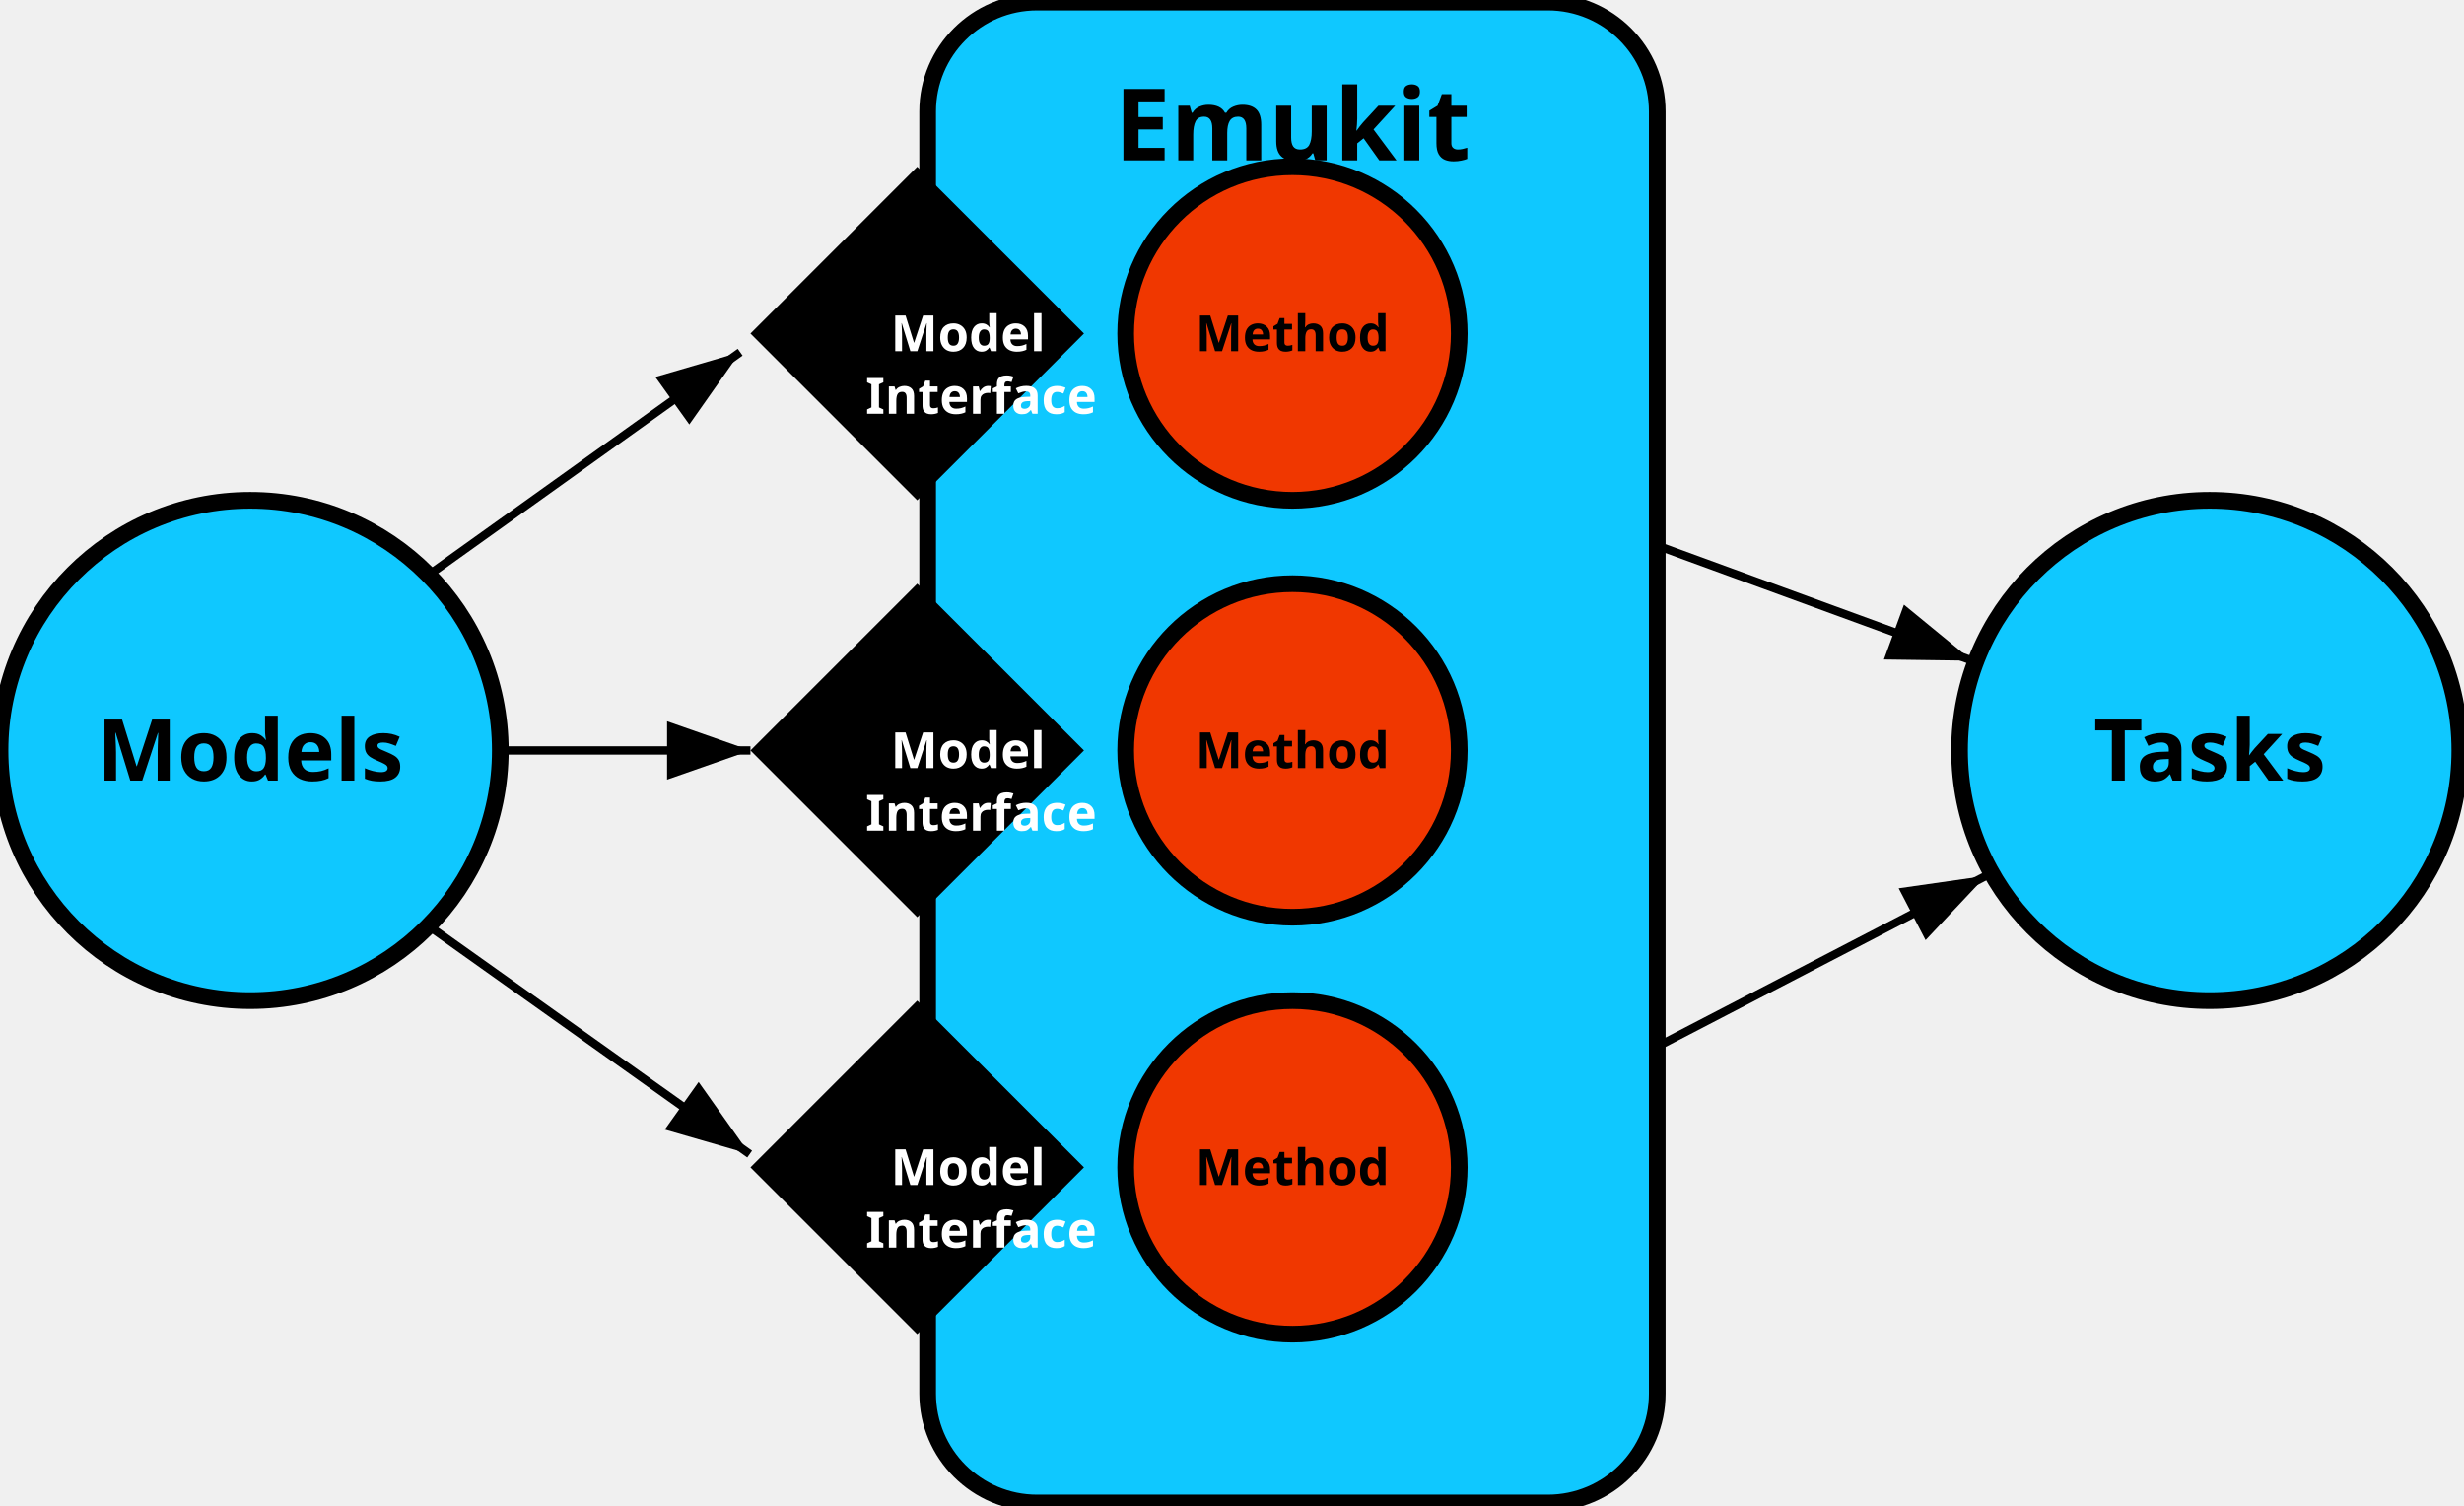
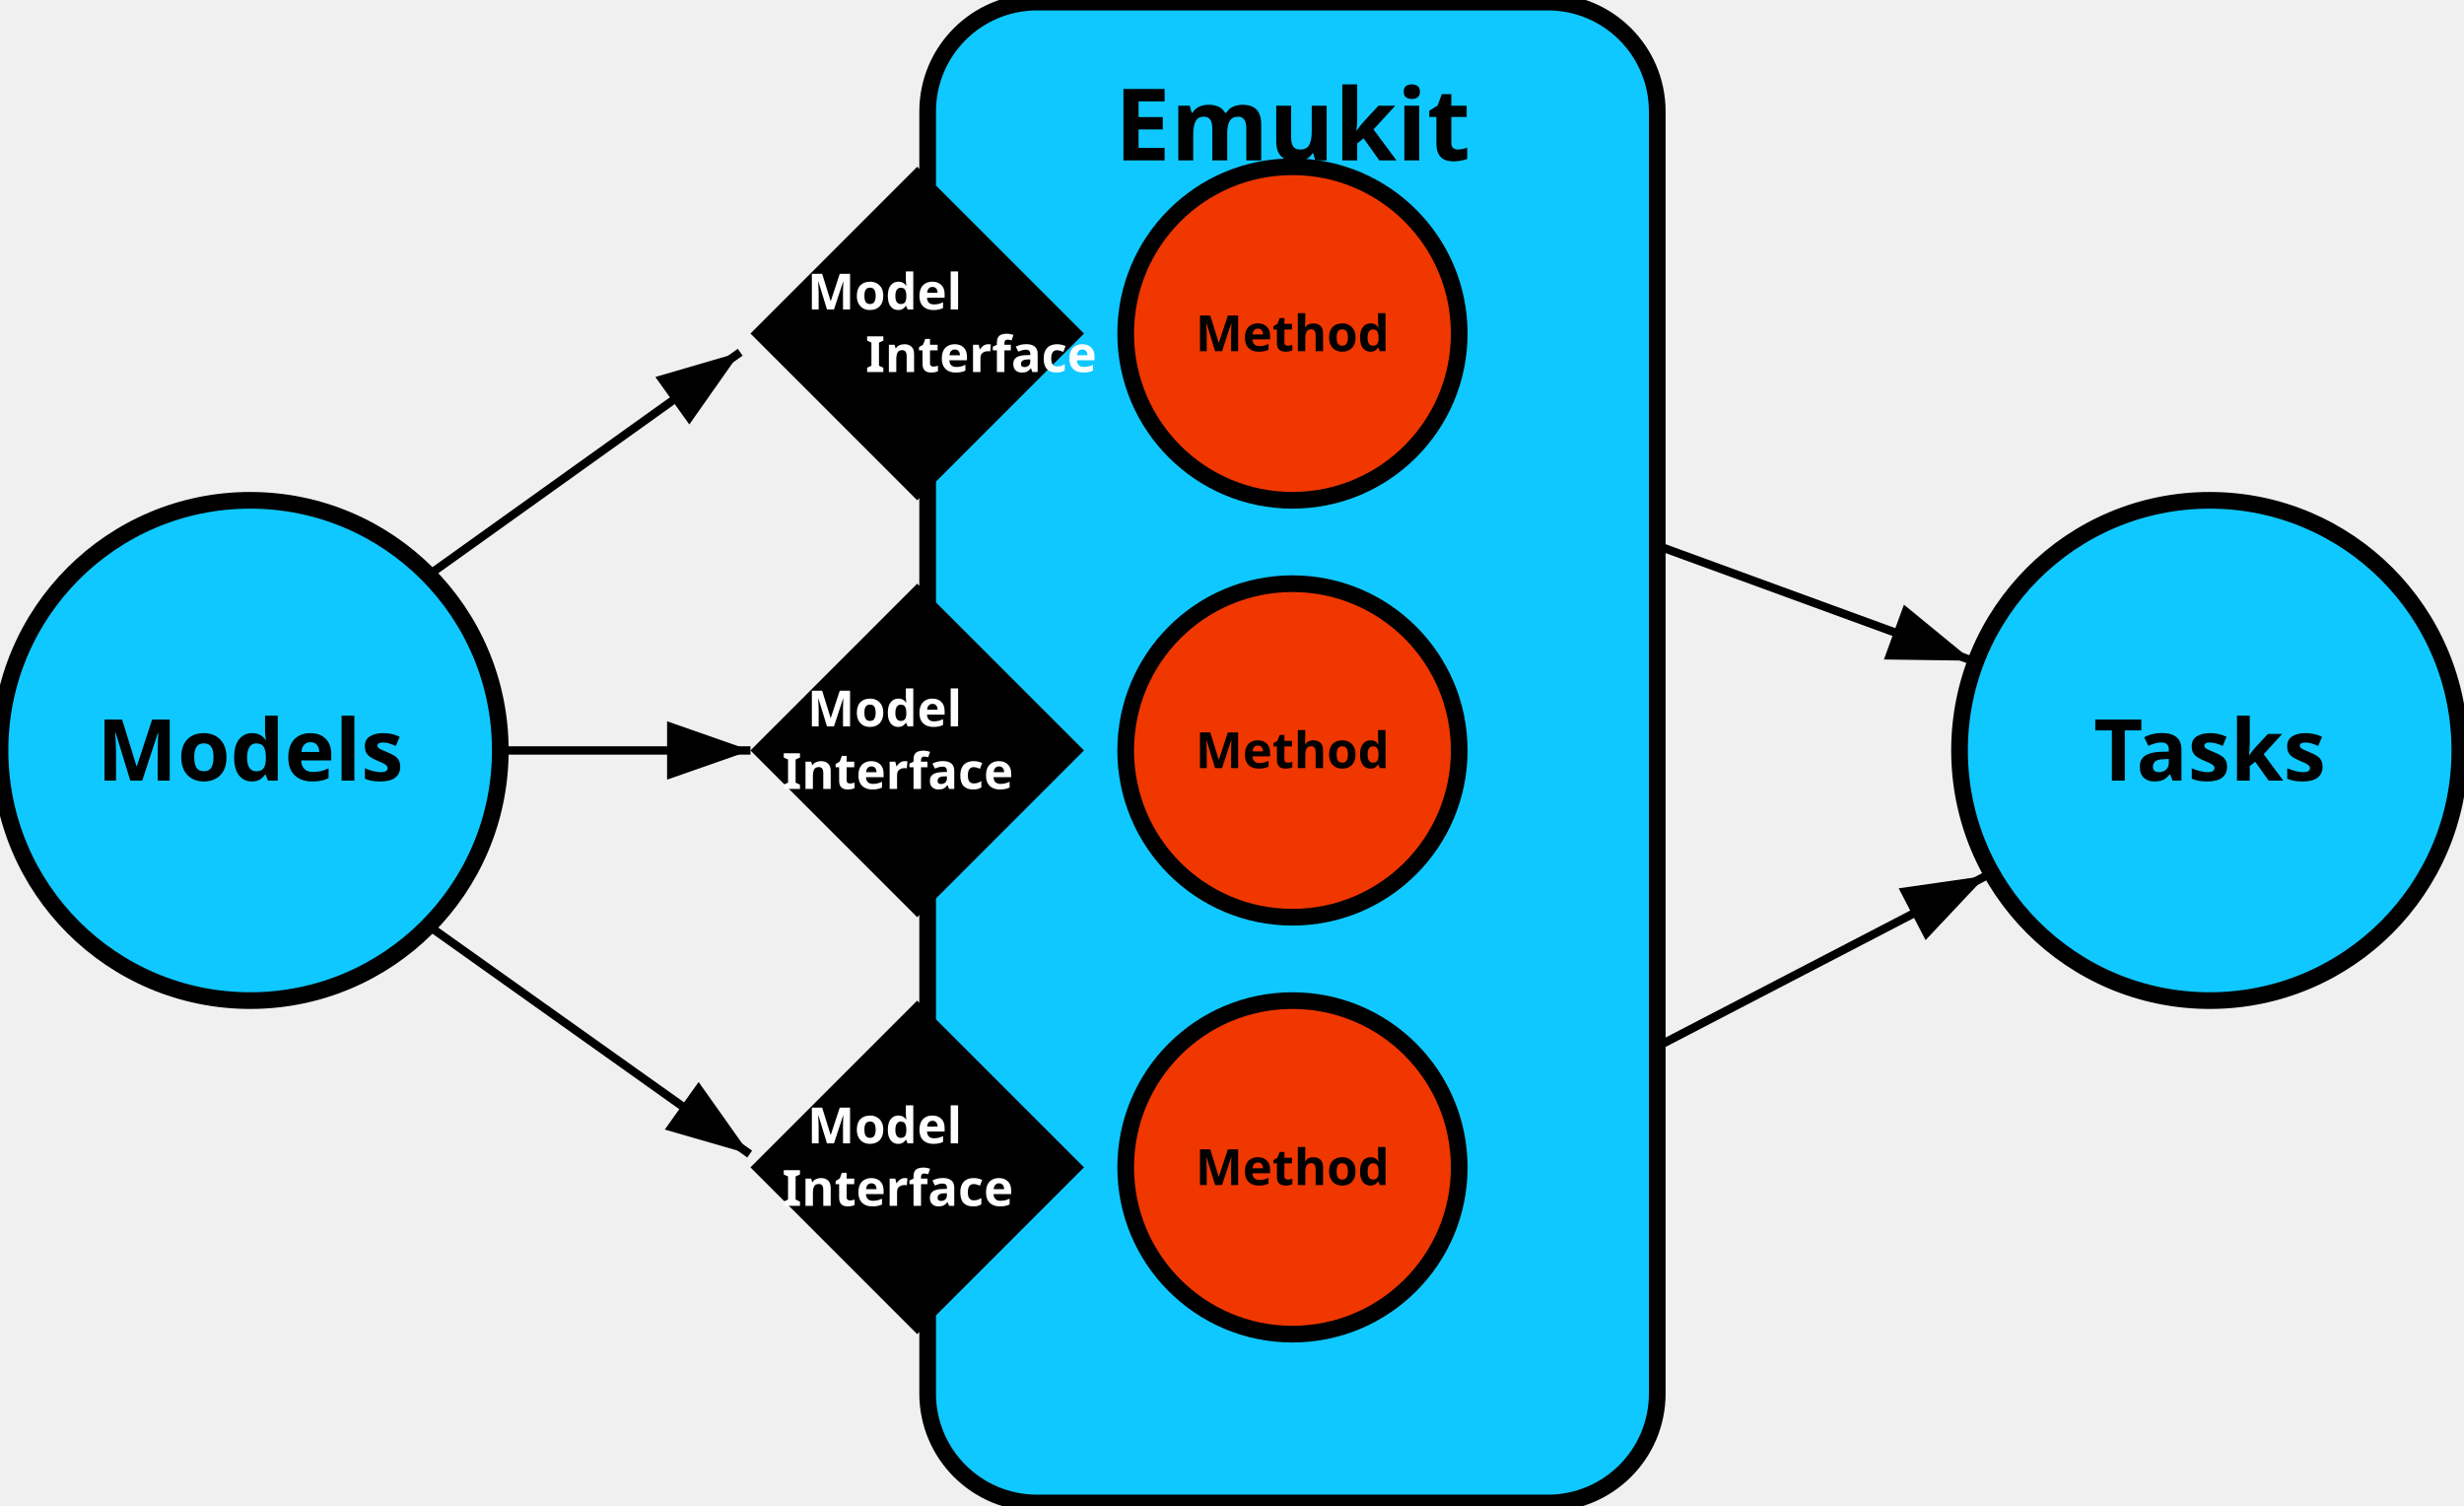
<svg xmlns="http://www.w3.org/2000/svg" width="591px" height="361px" viewBox="0 0 591 361" version="1.1" id="svg3634">
  <defs id="defs3636" />
  <style id="style4186">
    tspan {
    text-anchor:middle;
    dominant-baseline:middle;
    text-align:center;
    }
    .mytext {
    font-style:normal;
    font-variant:normal;
    font-weight:bold;
    font-stretch:normal;
    font-size:20.5px;
    font-family:sans-serif;
    line-height:1.25;
    fill:#000000;
    fill-opacity:1;
    writing-mode:lr;
    text-align:center;
    dominant-baseline:middle;
    text-anchor:middle;    
    }
    .myrect {
    stroke:black;
    stroke-width:4px;
    stroke-opacity:1;
    fill:#0fc8ff;
    fill-opacity:1;
    }
    .myrect2 {
    stroke:black;
    stroke-width:4px;
    stroke-opacity:1;
    fill:#f03700;
    fill-opacity:1;
    }
    .myellipse {
    fill:#0fc8ff;
    fill-opacity:1;
    stroke:#000000;
    stroke-width:4px;
    stroke-miterlimit:4;
    stroke-dasharray:none;
    stroke-opacity:1
    }
    .myellipse2 {
    fill:#f03700;
    fill-opacity:1;
    stroke:#000000;
    stroke-width:4px;
    stroke-miterlimit:4;
    stroke-dasharray:none;
    stroke-opacity:1
    }
    .myarrow {
    fill:none;
    stroke:#000000;
    stroke-width:2;
    stroke-linecap:butt;
    stroke-linejoin:miter;
    stroke-opacity:1;
    stroke-miterlimit:4;
    stroke-dasharray:none;
    marker-end:url(#markerArrow)
    }
    .input-stream {
    stroke:red;
    stroke-width:2;
    stroke-opacity:1;
    }
    .output-stream {
    stroke:blue;
    stroke-width:2;
    stroke-opacity:1;
    }
  </style>
  <marker id="markerArrow" markerWidth="10" markerHeight="7" refX="10" refY="3.5" orient="auto" transform="translate(-78,-109.7323)">
    <polygon points="0,0 10,3.5 0,7 " id="polygon5950" />
  </marker>
  <rect class="myrect" id="rect3640" pointer-events="none" ry="26.25" rx="26.25" height="360" width="175" y="0.5" x="222.5" />
  <path class="mypath" id="path3642" pointer-events="none" stroke-miterlimit="10" d="m 220,240 40,40 -40,40 -40,-40 z" />
  <path class="mypath" id="path3650" pointer-events="none" stroke-miterlimit="10" d="m 220,140 40,40 -40,40 -40,-40 z" />
  <path class="mypath" id="path3658" pointer-events="none" stroke-miterlimit="10" d="m 220,40 40,40 -40,40 -40,-40 z" />
  <text x="310" y="30" style="font-size:24px" id="text3670" class="mytext">
    <tspan x="310" y="30">Emukit</tspan>
  </text>
  <circle class="myellipse" r="60" id="ellipse3672" pointer-events="none" cy="180" cx="60" />
  <text x="60" y="180" id="text3678" class="mytext">
    <tspan x="60" y="180">Models</tspan>
  </text>
  <circle class="myellipse2" r="40" id="ellipse3680" pointer-events="none" cy="80" cx="310" />
  <text x="310" y="80" style="font-size:12px" id="text3686" class="mytext">
    <tspan x="310" y="80">Method</tspan>
  </text>
  <circle class="myellipse2" r="40" id="ellipse3688" pointer-events="none" cy="180" cx="310" />
  <text x="310" y="180" style="font-size:12px" id="text3694" class="mytext">
    <tspan x="310" y="180">Method</tspan>
  </text>
  <circle class="myellipse2" r="40" id="ellipse3696" pointer-events="none" cy="280" cx="310" />
  <text x="310" y="280" style="font-size:12px" id="text3702" class="mytext">
    <tspan x="310" y="280">Method</tspan>
  </text>
  <circle class="myellipse" r="60" id="ellipse3704" pointer-events="none" cy="180" cx="530" />
  <text x="530" y="180" id="text3710" class="mytext">
    <tspan x="530" y="180">Tasks</tspan>
  </text>
  <path class="myarrow" id="path3712" pointer-events="none" stroke-miterlimit="10" d="M 102,138.5 177.53,84.48" />
  <path class="myarrow" id="path3716" pointer-events="none" stroke-miterlimit="10" d="m 120,180 60,0" />
  <path class="myarrow" id="path3720" pointer-events="none" stroke-miterlimit="10" d="m 102,221.5 77.81,55.31" />
  <path class="myarrow" id="path3724" pointer-events="none" stroke-miterlimit="10" d="m 398.5,250.5 77.88,-40.44" />
  <path class="myarrow" id="path3728" pointer-events="none" stroke-miterlimit="10" d="m 396.5,130.5 76.55,27.97" />
-   <text xml:space="preserve" class="mytext" x="240" y="80" style="font-size:12px;fill:white" id="text3802-6">
-     <tspan id="tspan3804-2" x="240" y="80">Model</tspan>
-     <tspan x="240" y="95" id="tspan3806-1">Interface</tspan>
+   <text xml:space="preserve" class="mytext" x="220" y="70" style="font-size:12px;fill:white" id="text3802-6">
+     <tspan id="tspan3804-2" x="220" y="70">Model</tspan>
+     <tspan x="240" y="85" id="tspan3806-1">Interface</tspan>
  </text>
-   <text xml:space="preserve" class="mytext" x="240" y="180" style="font-size:12px;fill:white" id="text3802-2">
-     <tspan id="tspan3804-9" x="240" y="180">Model</tspan>
-     <tspan x="240" y="195" id="tspan3806-5">Interface</tspan>
+   <text xml:space="preserve" class="mytext" x="220" y="170" style="font-size:12px;fill:white" id="text3802-2">
+     <tspan id="tspan3804-9" x="220" y="170">Model</tspan>
+     <tspan x="220" y="185" id="tspan3806-5">Interface</tspan>
  </text>
-   <text xml:space="preserve" class="mytext" x="240" y="276.848" style="font-size:12px;fill:white" id="text3802-9">
-     <tspan id="tspan3804-99" x="240" y="280">Model</tspan>
-     <tspan x="240" y="295" id="tspan3806-0">Interface</tspan>
+   <text xml:space="preserve" class="mytext" x="220" y="270" style="font-size:12px;fill:white" id="text3802-9">
+     <tspan id="tspan3804-99" x="220" y="270">Model</tspan>
+     <tspan x="220" y="285" id="tspan3806-0">Interface</tspan>
  </text>
</svg>
